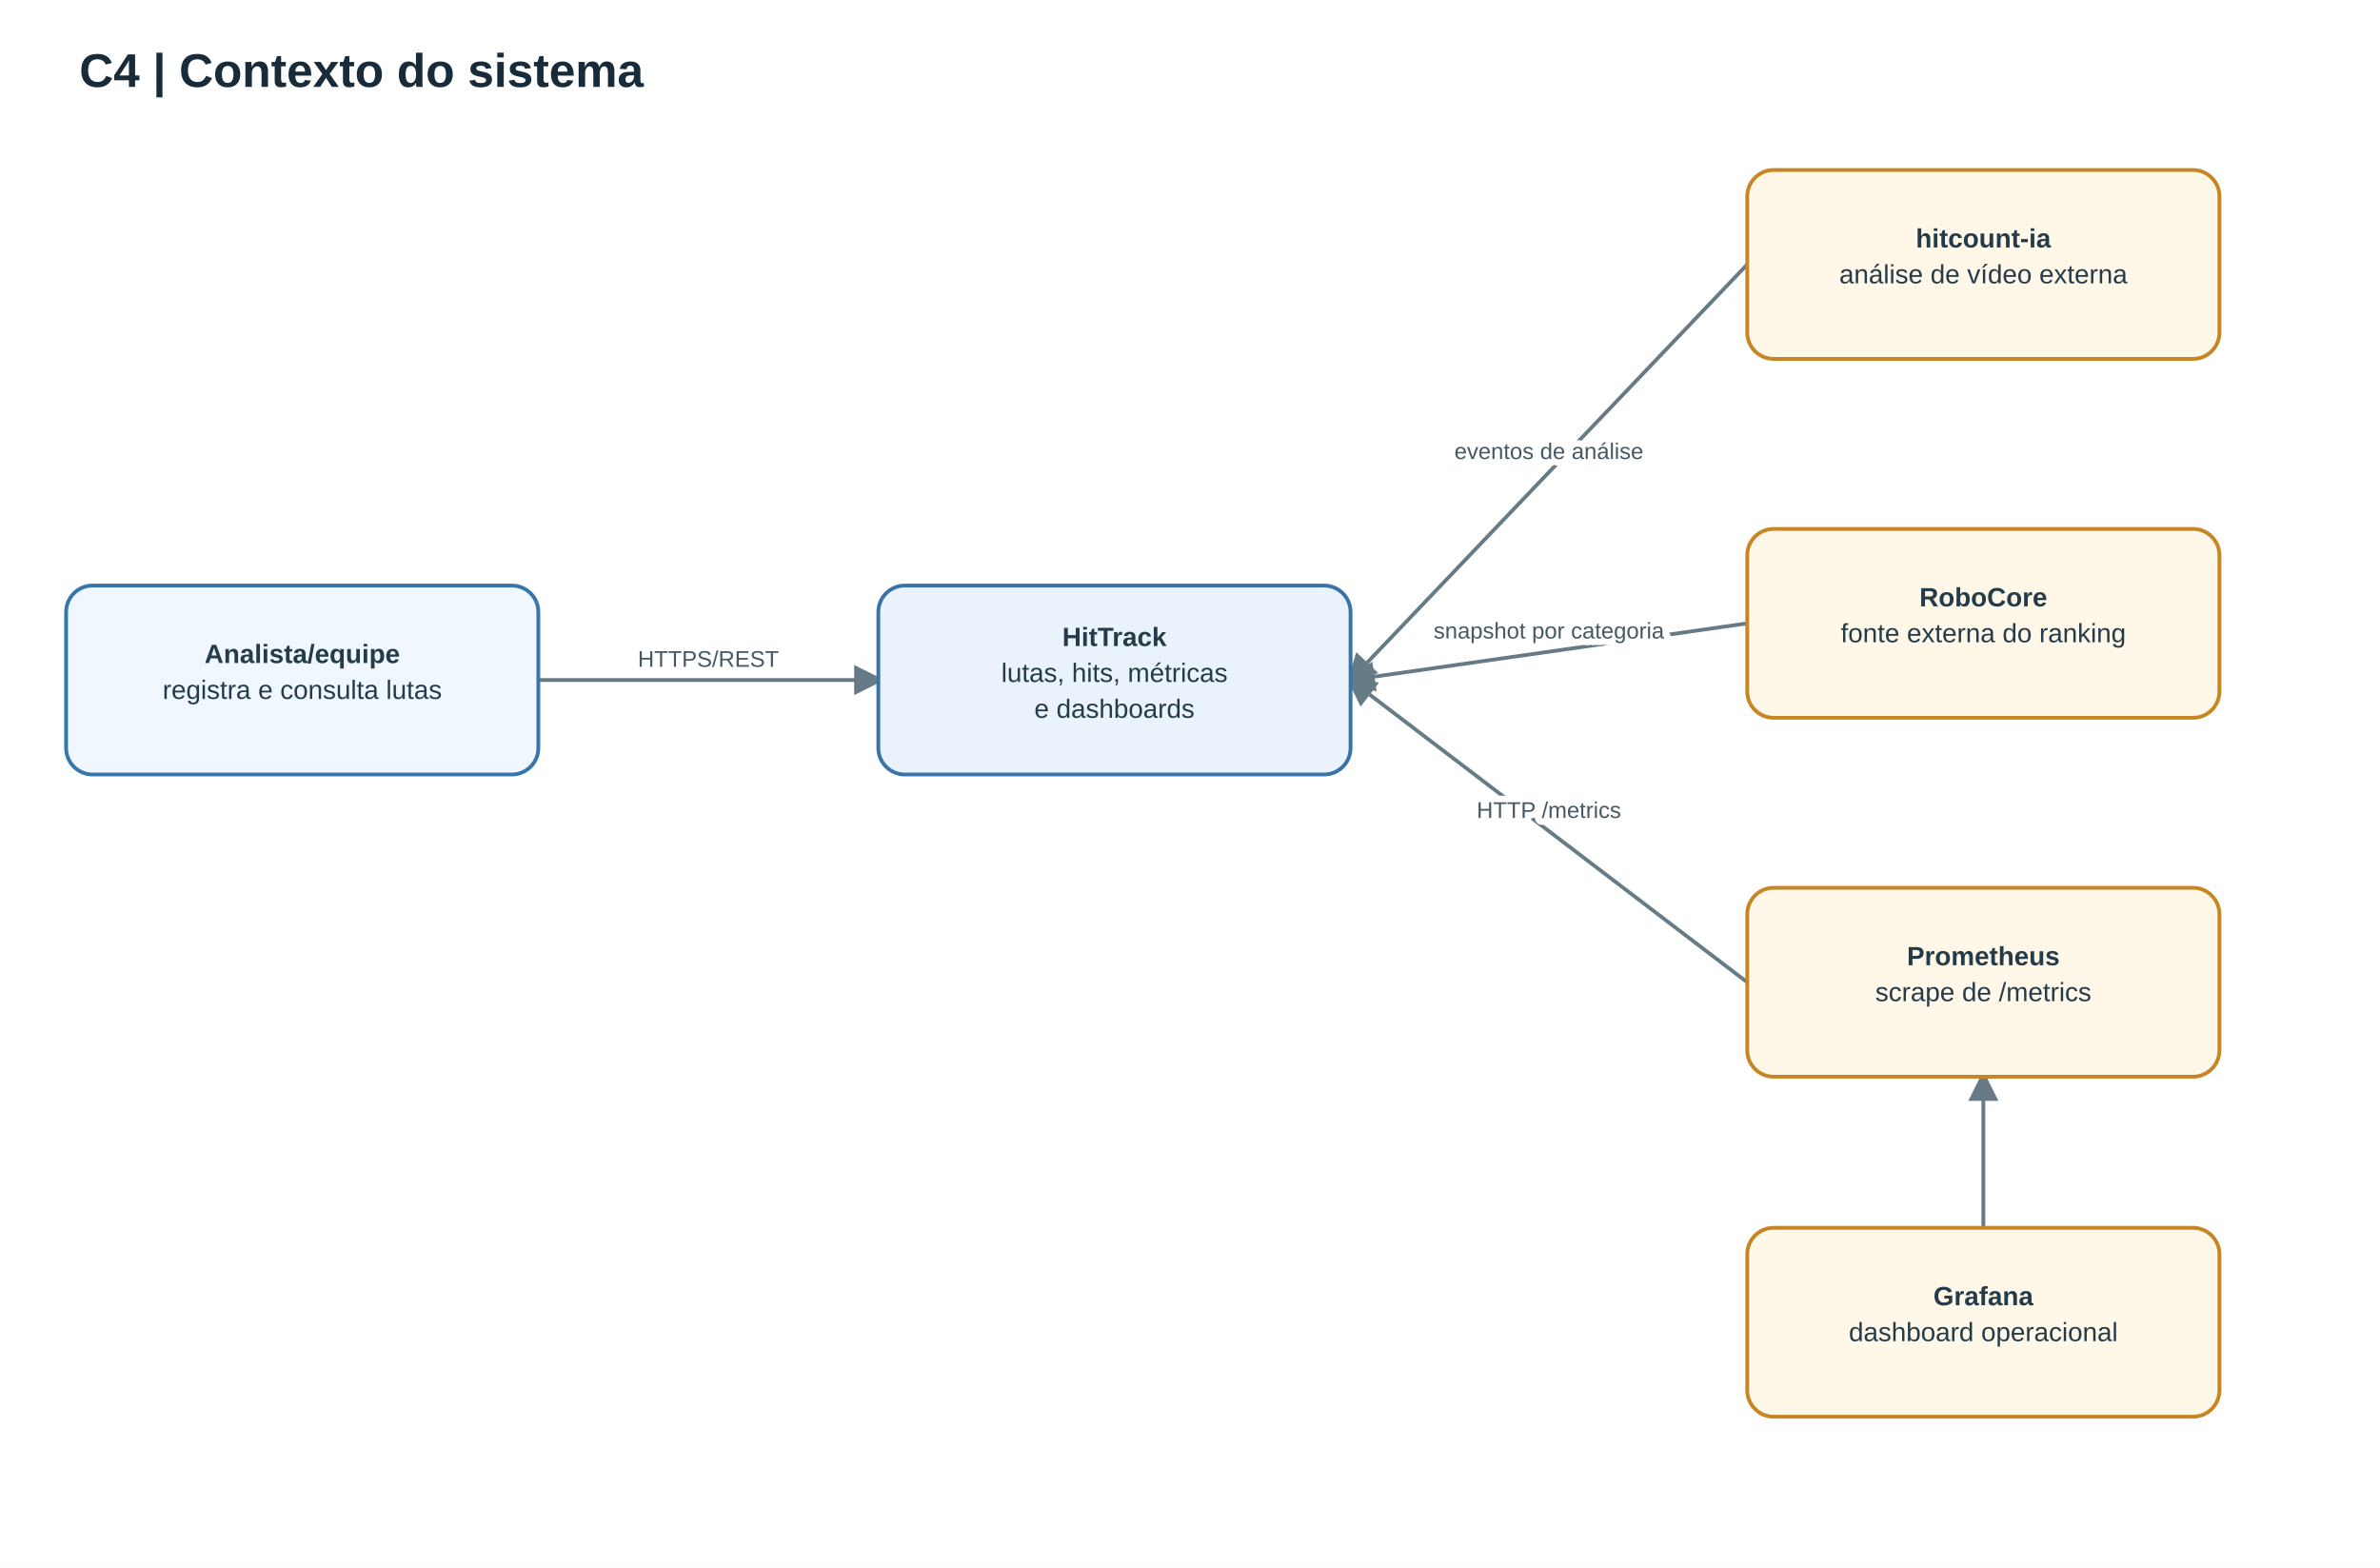
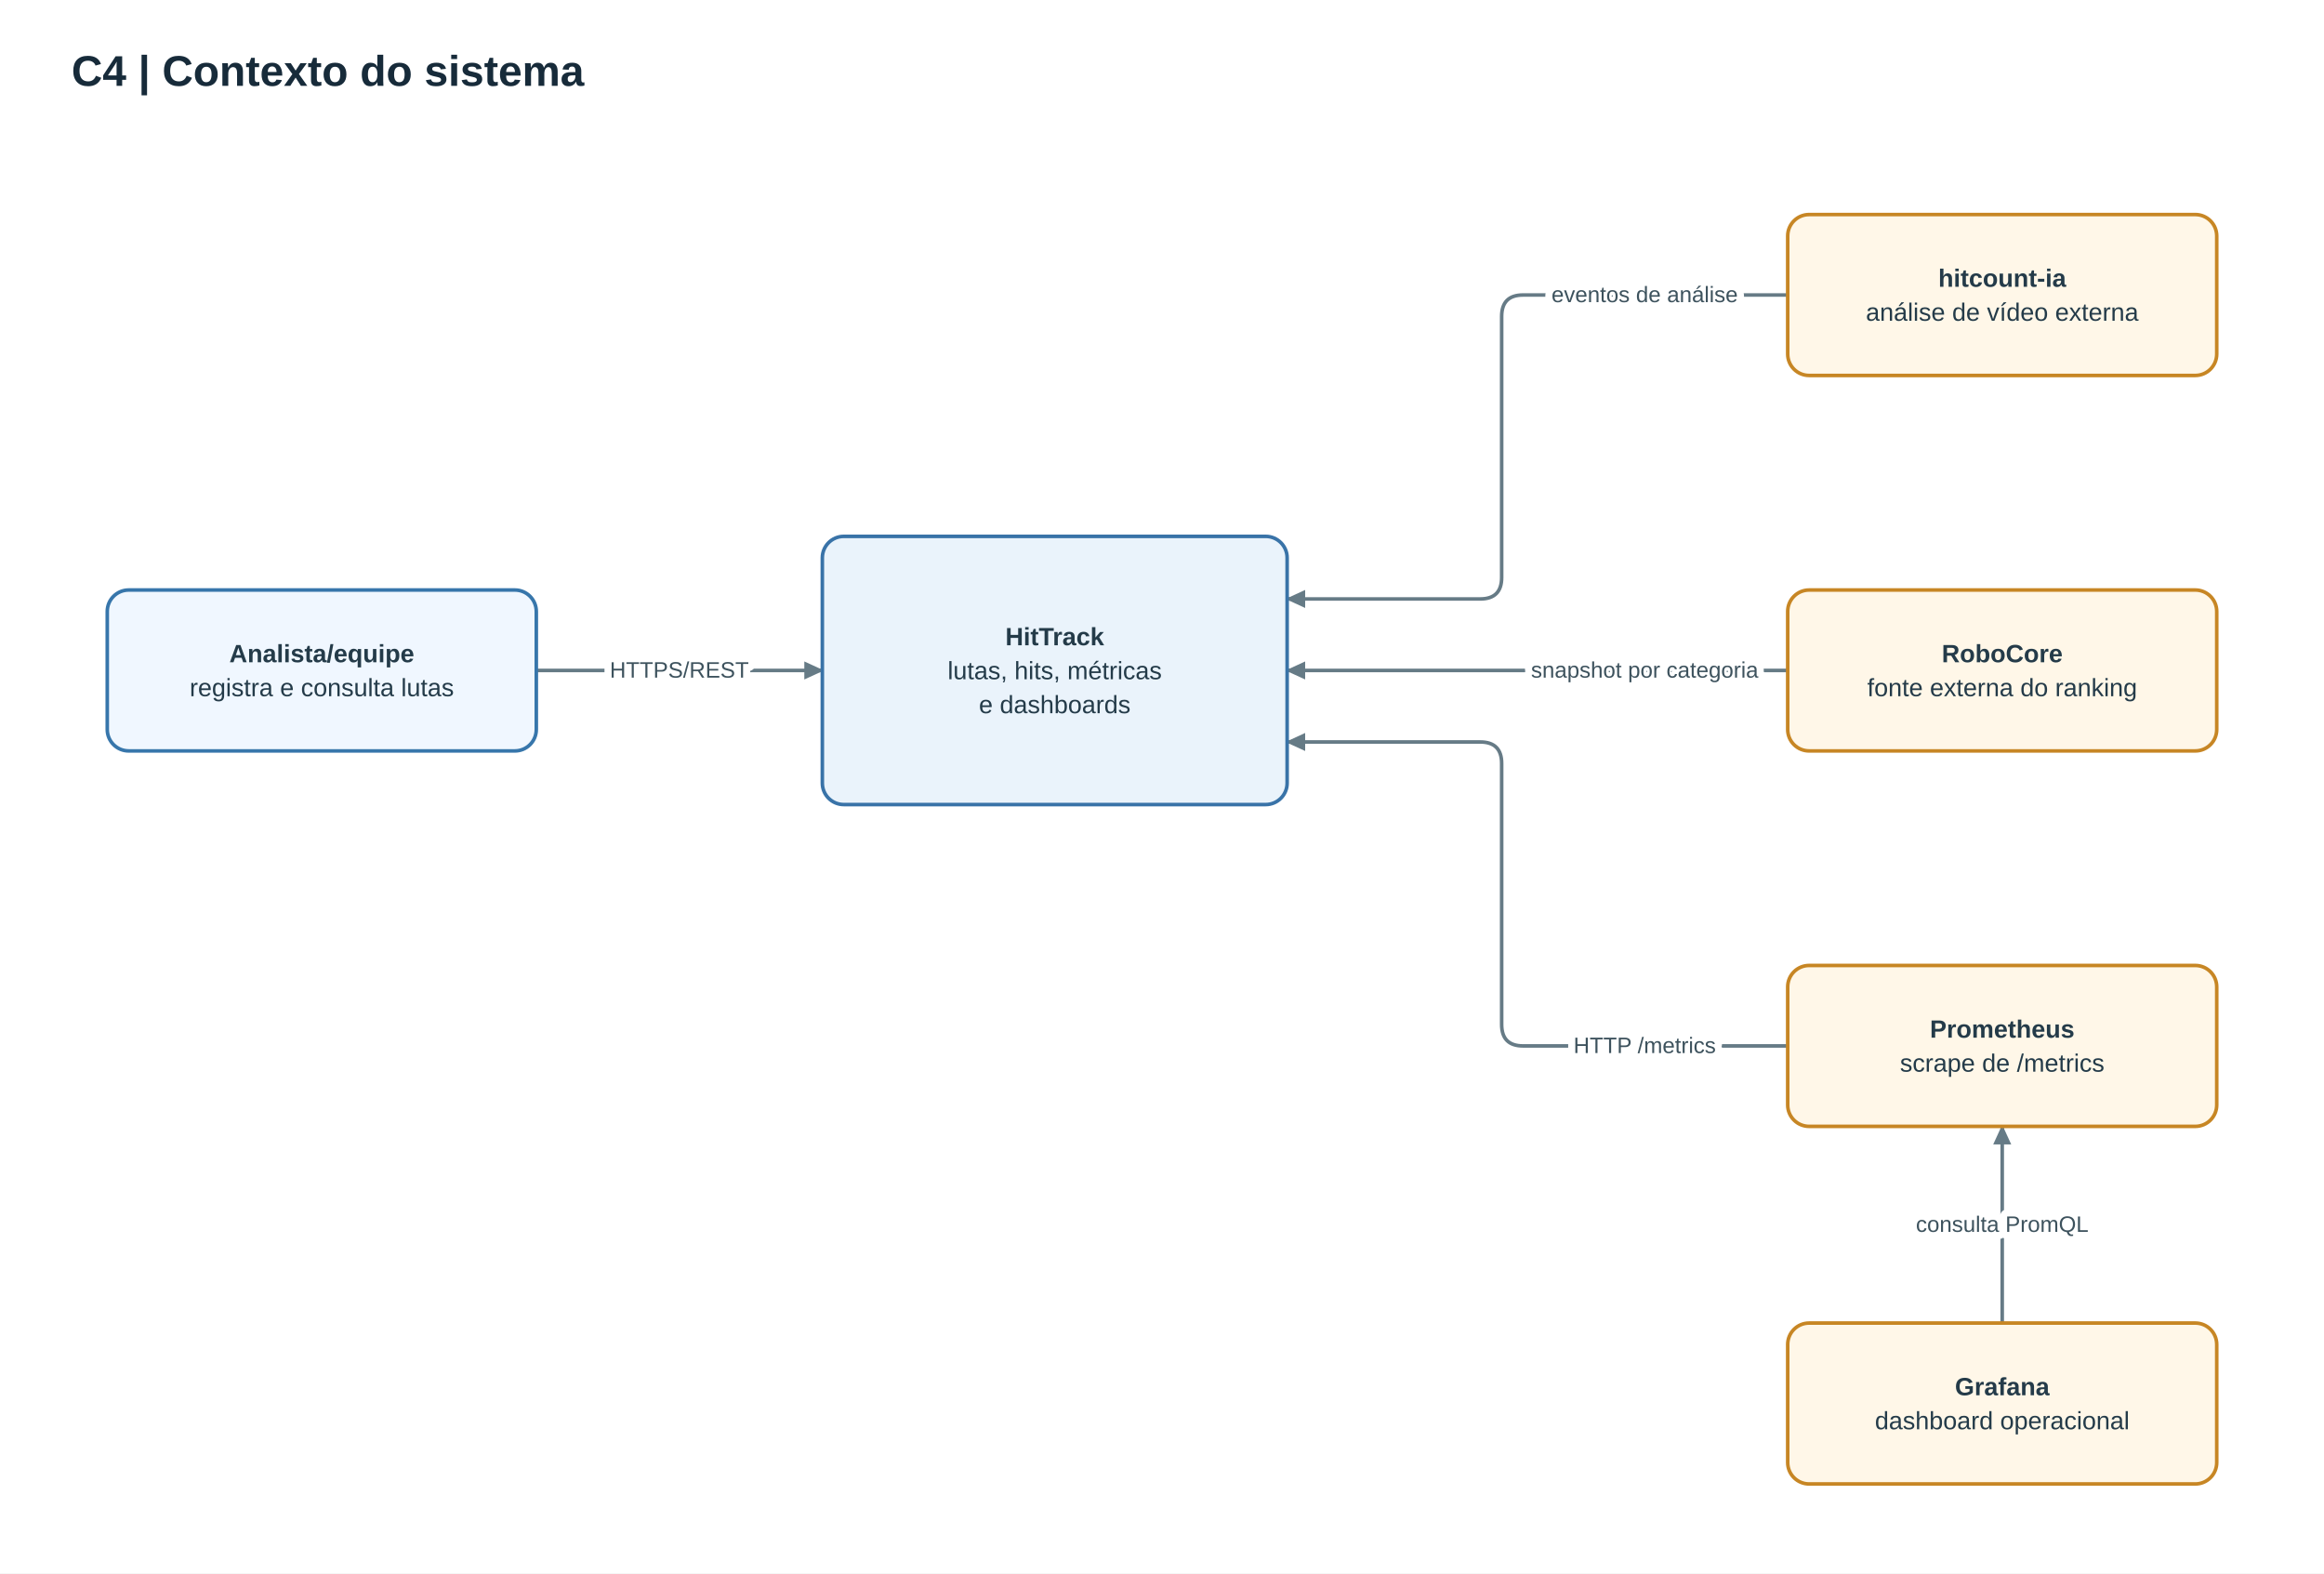
- <svg xmlns="http://www.w3.org/2000/svg" viewBox="0 0 1260 830" role="img" aria-labelledby="title desc">
+ <svg xmlns="http://www.w3.org/2000/svg" width="1300" height="880" viewBox="0 0 1300 880" role="img" aria-labelledby="title desc">
  <defs>
-     <marker id="arrow" viewBox="0 0 10 10" refX="8" refY="5" markerWidth="8" markerHeight="8" orient="auto-start-reverse">
-       <path d="M 0 0 L 10 5 L 0 10 z" fill="#667b86" />
+     <marker id="arrow" viewBox="0 0 12 12" refX="11" refY="6" markerWidth="11" markerHeight="11" markerUnits="userSpaceOnUse" orient="auto-start-reverse">
+       <path d="M 0 0.5 L 12 6 L 0 11.5 z" fill="#667b86" />
+     </marker>
+     <marker id="er-one" viewBox="0 0 20 20" refX="0" refY="10" markerWidth="20" markerHeight="20" markerUnits="userSpaceOnUse" orient="auto">
+       <path d="M 8 2 V 18 M 13 2 V 18" stroke="#667b86" stroke-width="2" fill="none" />
+     </marker>
+     <marker id="er-many" viewBox="0 0 20 20" refX="20" refY="10" markerWidth="20" markerHeight="20" markerUnits="userSpaceOnUse" orient="auto">
+       <path d="M 4 10 L 20 2 M 4 10 L 20 18 M 4 10 H 20 M 3 2 V 18" stroke="#667b86" stroke-width="2" fill="none" />
    </marker>
  </defs>
  <rect width="100%" height="100%" fill="#ffffff" />
-   <text x="42" y="46" font-family="Arial, sans-serif" font-size="25" font-weight="700" fill="#172b3a">C4 | Contexto do sistema</text>
-   <path d="M 285 360 L 465 360" fill="none" stroke="#667b86" stroke-width="2" marker-end="url(#arrow)" />
-   <text x="375" y="353" text-anchor="middle" font-family="Arial, sans-serif" font-size="12" fill="#445963" paint-order="stroke" stroke="#ffffff" stroke-width="7" stroke-linejoin="round">HTTPS/REST</text>
-   <path d="M 925 140 L 715 360" fill="none" stroke="#667b86" stroke-width="2" marker-end="url(#arrow)" />
-   <text x="820" y="243" text-anchor="middle" font-family="Arial, sans-serif" font-size="12" fill="#445963" paint-order="stroke" stroke="#ffffff" stroke-width="7" stroke-linejoin="round">eventos de análise</text>
-   <path d="M 925 330 L 715 360" fill="none" stroke="#667b86" stroke-width="2" marker-end="url(#arrow)" />
-   <text x="820" y="338" text-anchor="middle" font-family="Arial, sans-serif" font-size="12" fill="#445963" paint-order="stroke" stroke="#ffffff" stroke-width="7" stroke-linejoin="round">snapshot por categoria</text>
-   <path d="M 925 520 L 715 360" fill="none" stroke="#667b86" stroke-width="2" marker-end="url(#arrow)" />
-   <text x="820" y="433" text-anchor="middle" font-family="Arial, sans-serif" font-size="12" fill="#445963" paint-order="stroke" stroke="#ffffff" stroke-width="7" stroke-linejoin="round">HTTP /metrics</text>
-   <path d="M 1050 650 L 1050 570" fill="none" stroke="#667b86" stroke-width="2" marker-end="url(#arrow)" />
-   <rect x="35" y="310" width="250" height="100" rx="14" fill="#f0f7ff" stroke="#3776ab" stroke-width="2" />
-   <text x="160" y="351" text-anchor="middle" font-family="Arial, sans-serif" font-size="14" font-weight="700" fill="#243b49">Analista/equipe</text>
-   <text x="160" y="370" text-anchor="middle" font-family="Arial, sans-serif" font-size="14" font-weight="400" fill="#243b49">registra e consulta lutas</text>
-   <rect x="465" y="310" width="250" height="100" rx="14" fill="#eaf3fb" stroke="#3973a8" stroke-width="2" />
-   <text x="590" y="342" text-anchor="middle" font-family="Arial, sans-serif" font-size="14" font-weight="700" fill="#243b49">HitTrack</text>
-   <text x="590" y="361" text-anchor="middle" font-family="Arial, sans-serif" font-size="14" font-weight="400" fill="#243b49">lutas, hits, métricas</text>
-   <text x="590" y="380" text-anchor="middle" font-family="Arial, sans-serif" font-size="14" font-weight="400" fill="#243b49">e dashboards</text>
-   <rect x="925" y="90" width="250" height="100" rx="14" fill="#fff7e8" stroke="#c78624" stroke-width="2" />
-   <text x="1050" y="131" text-anchor="middle" font-family="Arial, sans-serif" font-size="14" font-weight="700" fill="#243b49">hitcount-ia</text>
-   <text x="1050" y="150" text-anchor="middle" font-family="Arial, sans-serif" font-size="14" font-weight="400" fill="#243b49">análise de vídeo externa</text>
-   <rect x="925" y="280" width="250" height="100" rx="14" fill="#fff7e8" stroke="#c78624" stroke-width="2" />
-   <text x="1050" y="321" text-anchor="middle" font-family="Arial, sans-serif" font-size="14" font-weight="700" fill="#243b49">RoboCore</text>
-   <text x="1050" y="340" text-anchor="middle" font-family="Arial, sans-serif" font-size="14" font-weight="400" fill="#243b49">fonte externa do ranking</text>
-   <rect x="925" y="470" width="250" height="100" rx="14" fill="#fff7e8" stroke="#c78624" stroke-width="2" />
-   <text x="1050" y="511" text-anchor="middle" font-family="Arial, sans-serif" font-size="14" font-weight="700" fill="#243b49">Prometheus</text>
-   <text x="1050" y="530" text-anchor="middle" font-family="Arial, sans-serif" font-size="14" font-weight="400" fill="#243b49">scrape de /metrics</text>
-   <rect x="925" y="650" width="250" height="100" rx="14" fill="#fff7e8" stroke="#c78624" stroke-width="2" />
-   <text x="1050" y="691" text-anchor="middle" font-family="Arial, sans-serif" font-size="14" font-weight="700" fill="#243b49">Grafana</text>
-   <text x="1050" y="710" text-anchor="middle" font-family="Arial, sans-serif" font-size="14" font-weight="400" fill="#243b49">dashboard operacional</text>
+   <text x="40" y="48" font-family="Arial, Helvetica, sans-serif" font-size="24" font-weight="700" fill="#172b3a">C4 | Contexto do sistema</text>
+   <path d="M 300 375 L 460 375" fill="none" stroke="#667b86" stroke-width="2" stroke-linejoin="round" marker-end="url(#arrow)" />
+   <path d="M 1000 165 L 852 165 Q 840 165 840 177 L 840 323 Q 840 335 828 335 L 720 335" fill="none" stroke="#667b86" stroke-width="2" stroke-linejoin="round" marker-end="url(#arrow)" />
+   <path d="M 1000 375 L 720 375" fill="none" stroke="#667b86" stroke-width="2" stroke-linejoin="round" marker-end="url(#arrow)" />
+   <path d="M 1000 585 L 852 585 Q 840 585 840 573 L 840 427 Q 840 415 828 415 L 720 415" fill="none" stroke="#667b86" stroke-width="2" stroke-linejoin="round" marker-end="url(#arrow)" />
+   <path d="M 1120 740 L 1120 630" fill="none" stroke="#667b86" stroke-width="2" stroke-linejoin="round" marker-end="url(#arrow)" />
+   <rect x="60" y="330" width="240" height="90" rx="12" fill="#f0f7ff" stroke="#3776ab" stroke-width="2" />
+   <text x="180.0" y="370.4" text-anchor="middle" font-family="Arial, Helvetica, sans-serif" font-size="14" font-weight="700" fill="#243b49">Analista/equipe</text>
+   <text x="180.0" y="389.4" text-anchor="middle" font-family="Arial, Helvetica, sans-serif" font-size="14" font-weight="400" fill="#243b49">registra e consulta lutas</text>
+   <rect x="460" y="300" width="260" height="150" rx="12" fill="#eaf3fb" stroke="#3973a8" stroke-width="2" />
+   <text x="590.0" y="360.9" text-anchor="middle" font-family="Arial, Helvetica, sans-serif" font-size="14" font-weight="700" fill="#243b49">HitTrack</text>
+   <text x="590.0" y="379.9" text-anchor="middle" font-family="Arial, Helvetica, sans-serif" font-size="14" font-weight="400" fill="#243b49">lutas, hits, métricas</text>
+   <text x="590.0" y="398.9" text-anchor="middle" font-family="Arial, Helvetica, sans-serif" font-size="14" font-weight="400" fill="#243b49">e dashboards</text>
+   <rect x="1000" y="120" width="240" height="90" rx="12" fill="#fff7e8" stroke="#c78624" stroke-width="2" />
+   <text x="1120.0" y="160.4" text-anchor="middle" font-family="Arial, Helvetica, sans-serif" font-size="14" font-weight="700" fill="#243b49">hitcount-ia</text>
+   <text x="1120.0" y="179.4" text-anchor="middle" font-family="Arial, Helvetica, sans-serif" font-size="14" font-weight="400" fill="#243b49">análise de vídeo externa</text>
+   <rect x="1000" y="330" width="240" height="90" rx="12" fill="#fff7e8" stroke="#c78624" stroke-width="2" />
+   <text x="1120.0" y="370.4" text-anchor="middle" font-family="Arial, Helvetica, sans-serif" font-size="14" font-weight="700" fill="#243b49">RoboCore</text>
+   <text x="1120.0" y="389.4" text-anchor="middle" font-family="Arial, Helvetica, sans-serif" font-size="14" font-weight="400" fill="#243b49">fonte externa do ranking</text>
+   <rect x="1000" y="540" width="240" height="90" rx="12" fill="#fff7e8" stroke="#c78624" stroke-width="2" />
+   <text x="1120.0" y="580.4" text-anchor="middle" font-family="Arial, Helvetica, sans-serif" font-size="14" font-weight="700" fill="#243b49">Prometheus</text>
+   <text x="1120.0" y="599.4" text-anchor="middle" font-family="Arial, Helvetica, sans-serif" font-size="14" font-weight="400" fill="#243b49">scrape de /metrics</text>
+   <rect x="1000" y="740" width="240" height="90" rx="12" fill="#fff7e8" stroke="#c78624" stroke-width="2" />
+   <text x="1120.0" y="780.4" text-anchor="middle" font-family="Arial, Helvetica, sans-serif" font-size="14" font-weight="700" fill="#243b49">Grafana</text>
+   <text x="1120.0" y="799.4" text-anchor="middle" font-family="Arial, Helvetica, sans-serif" font-size="14" font-weight="400" fill="#243b49">dashboard operacional</text>
+   <text x="380.0" y="379.0" text-anchor="middle" font-family="Arial, Helvetica, sans-serif" font-size="12.5" fill="#3d525d" paint-order="stroke" stroke="#ffffff" stroke-width="8" stroke-linejoin="round">HTTPS/REST</text>
+   <text x="920" y="169" text-anchor="middle" font-family="Arial, Helvetica, sans-serif" font-size="12.5" fill="#3d525d" paint-order="stroke" stroke="#ffffff" stroke-width="8" stroke-linejoin="round">eventos de análise</text>
+   <text x="920" y="379" text-anchor="middle" font-family="Arial, Helvetica, sans-serif" font-size="12.5" fill="#3d525d" paint-order="stroke" stroke="#ffffff" stroke-width="8" stroke-linejoin="round">snapshot por categoria</text>
+   <text x="920" y="589" text-anchor="middle" font-family="Arial, Helvetica, sans-serif" font-size="12.5" fill="#3d525d" paint-order="stroke" stroke="#ffffff" stroke-width="8" stroke-linejoin="round">HTTP /metrics</text>
+   <text x="1120.0" y="689.0" text-anchor="middle" font-family="Arial, Helvetica, sans-serif" font-size="12.5" fill="#3d525d" paint-order="stroke" stroke="#ffffff" stroke-width="8" stroke-linejoin="round">consulta PromQL</text>
</svg>
